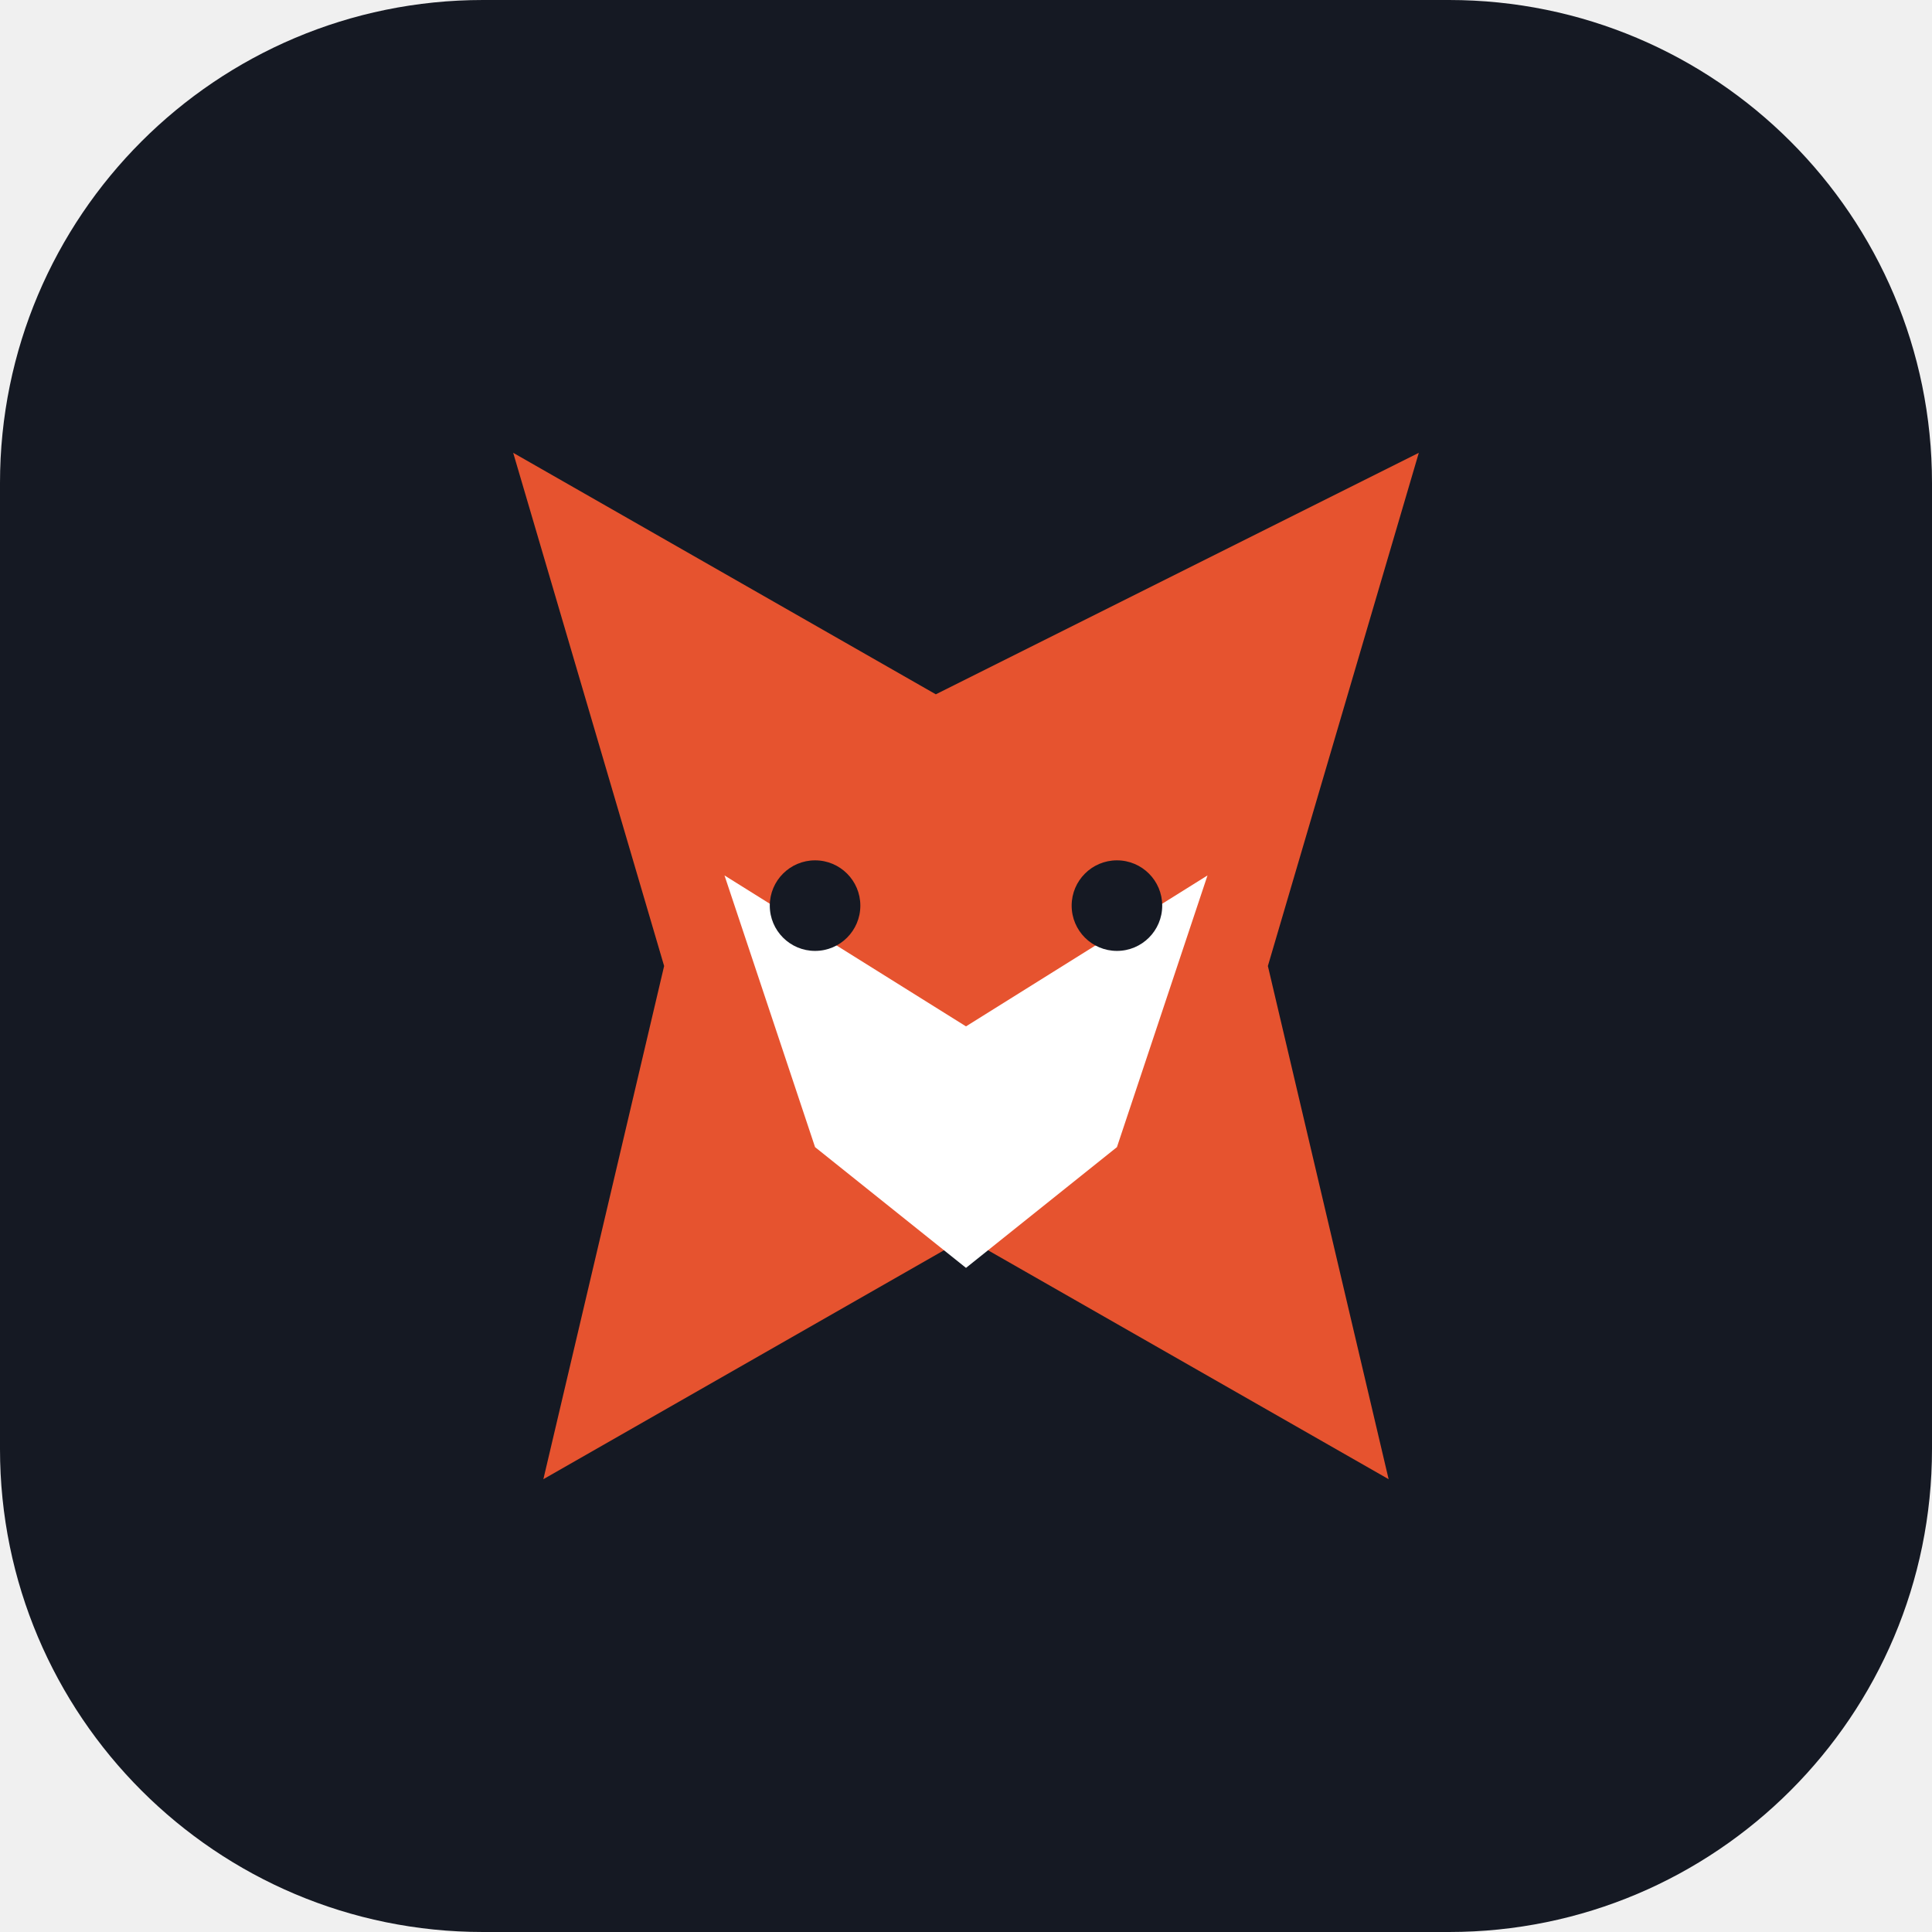
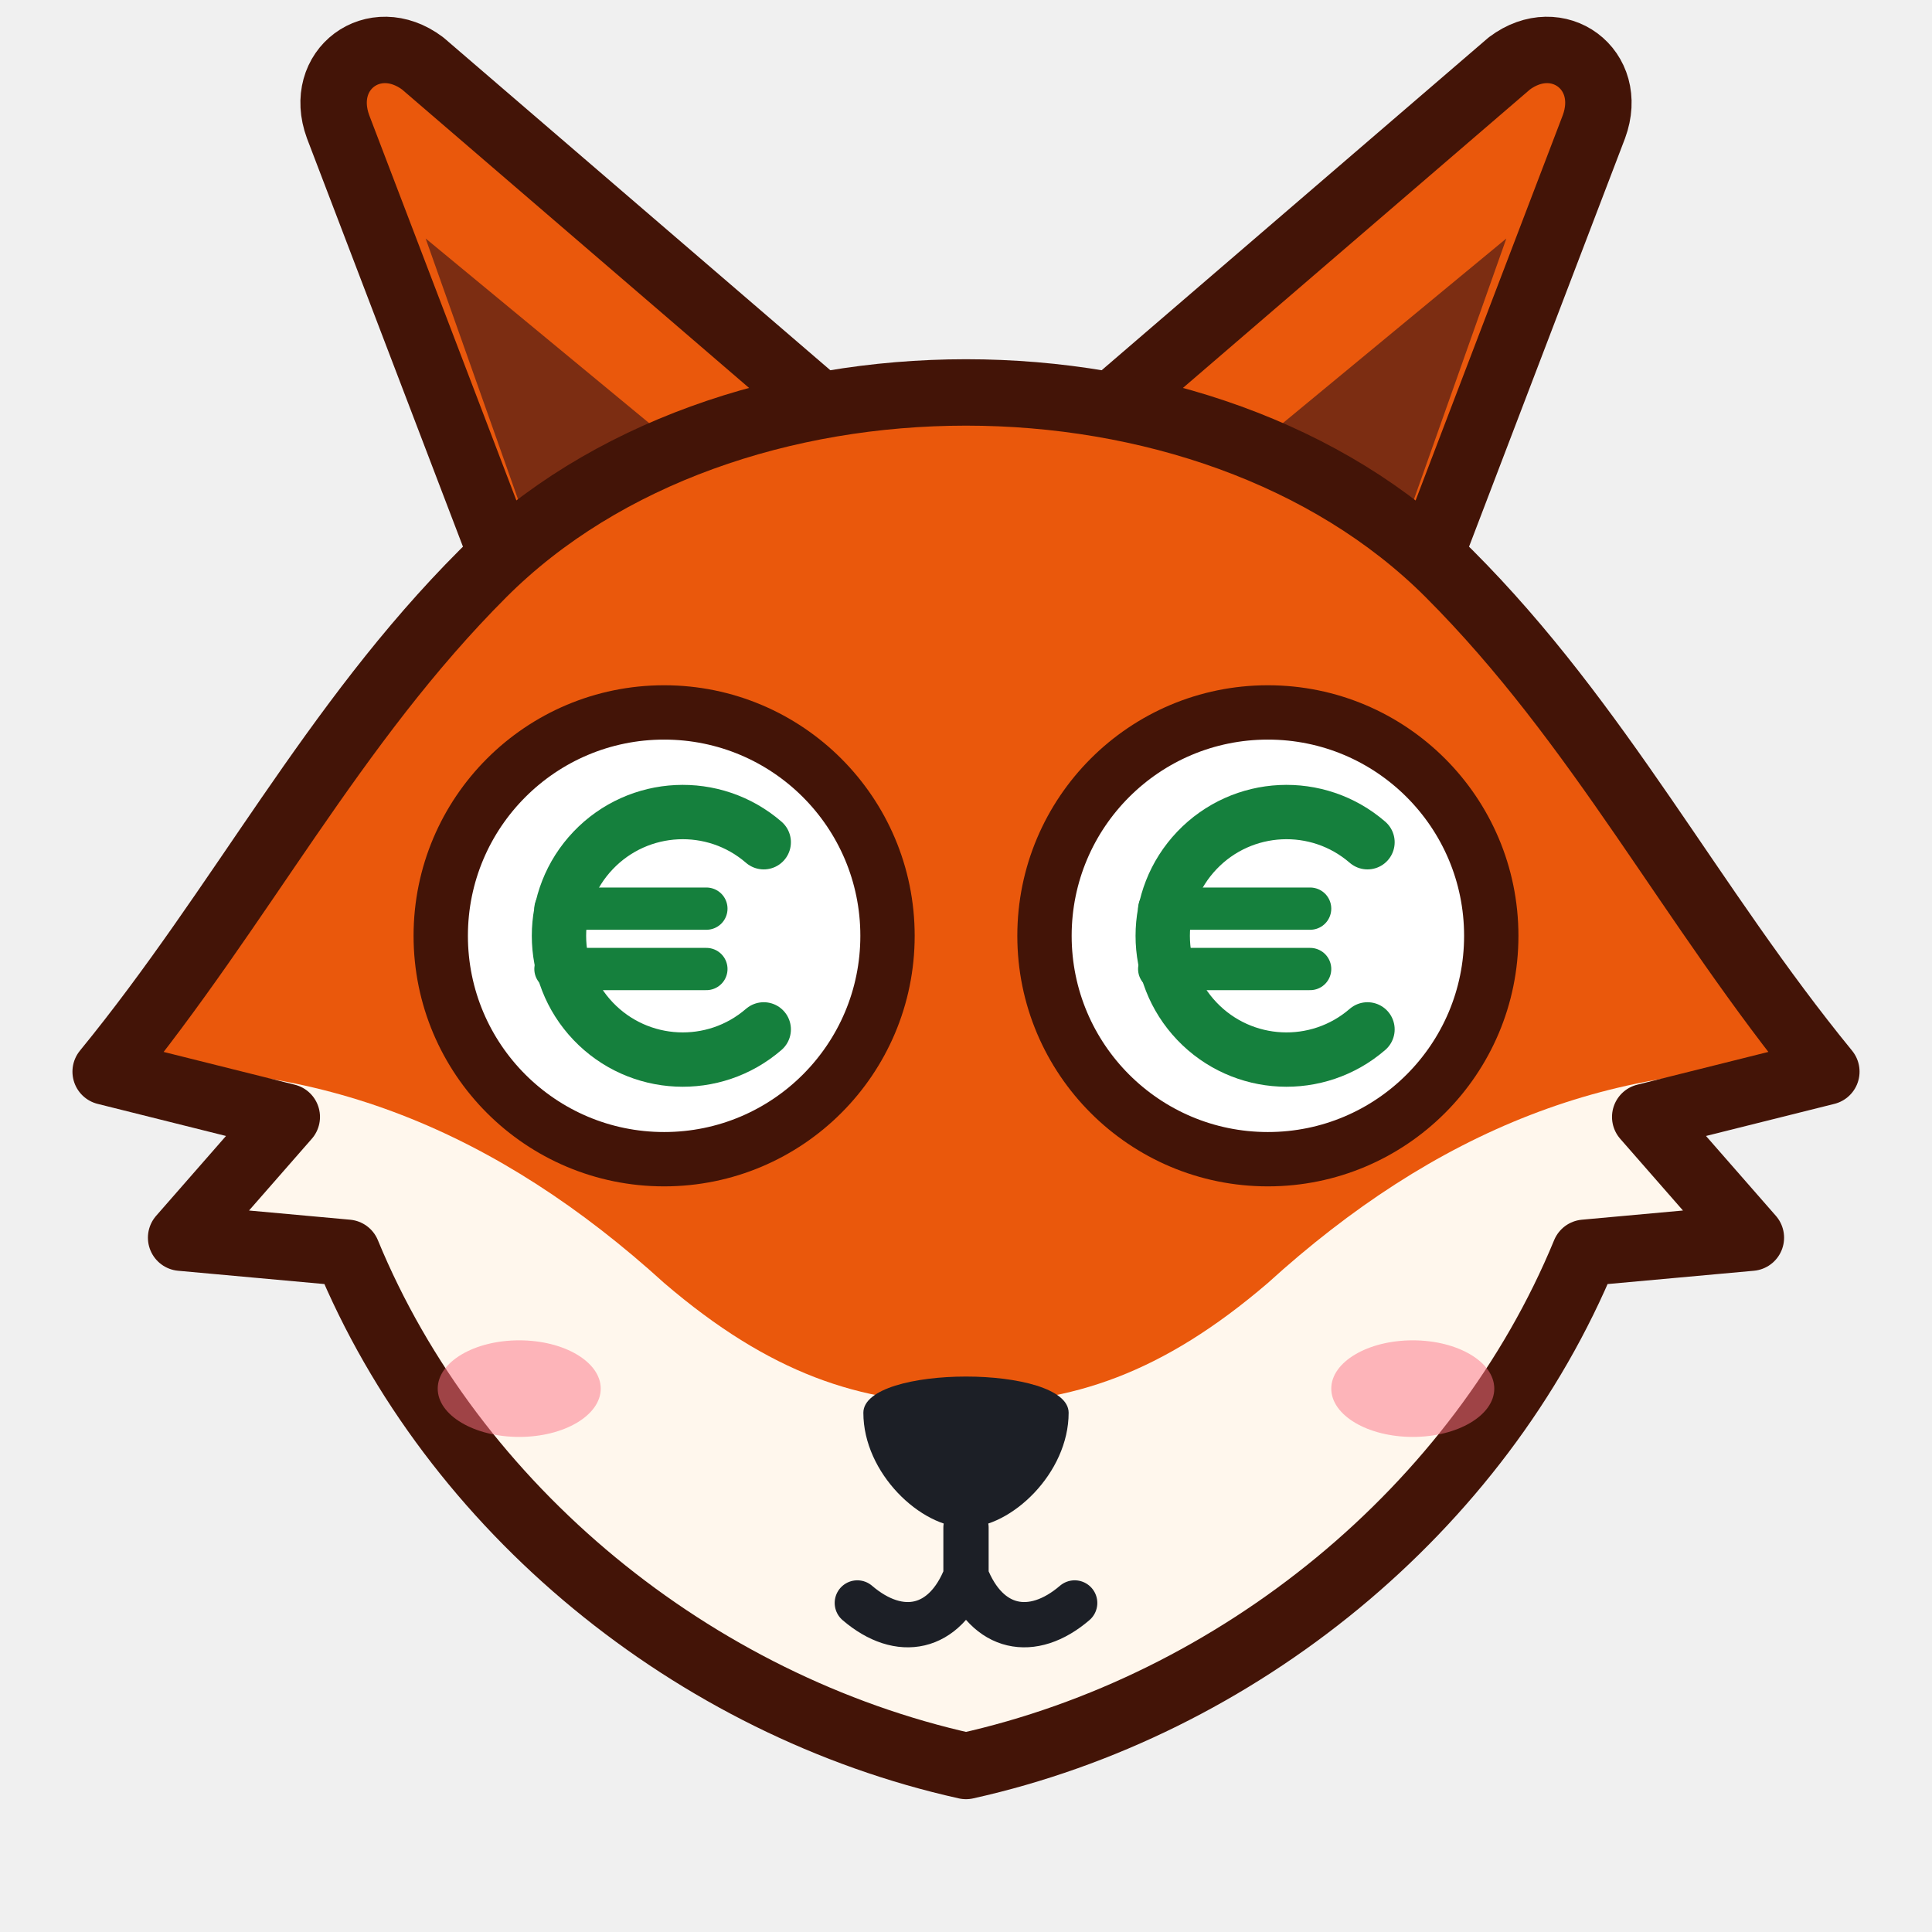
<svg xmlns="http://www.w3.org/2000/svg" viewBox="0 0 64 64">
-   <rect width="64" height="64" rx="16" fill="#151923" />
-   <path fill="#E6532F" d="M17 15 31 23l16-8-5 17 4 17-14-8-14 8 4-17-5-17Z" />
-   <path fill="#fff" d="m24 29 8 5 8-5-3 9-5 4-5-4-3-9Z" />
-   <circle cx="27" cy="30" r="1.5" fill="#151923" />
-   <circle cx="37" cy="30" r="1.5" fill="#151923" />
+   <g fill="#EA580C" stroke="#431407" stroke-width="2.2" stroke-linejoin="round">
+     <path d="M18 22 11.2 4.2c-.7-1.9 1.2-3.3 2.8-2.1L29 15Z" />
+     <path d="M46 22l6.8-17.8c.7-1.9-1.2-3.3-2.8-2.1L35 15Z" />
+   </g>
+   <path fill="#7C2D12" d="m17.5 17.5-3.4-9.6 9.2 7.6Zm29 0 3.4-9.6-9.2 7.6Z" />
+   <path fill="#EA580C" d="M32 13C38 13 44 15 48 19C53 24 56 30 60.5 35.5L54.5 37L58 41L52.5 41.5C49 50 41 56.5 32 58.5C23 56.5 15 50 11.5 41.5L6 41L9.5 37L3.5 35.5C8 30 11 24 16 19C20 15 26 13 32 13Z" />
+   <path fill="#FFF7ED" d="M3.5 35.5C10.5 35 16.5 37.5 22 42.5 25.5 45.5 28.5 46.5 32 46.5S38.5 45.5 42 42.5C47.5 37.5 53.5 35 60.5 35.5L54.5 37 58 41 52.5 41.5C49 50 41 56.5 32 58.5 23 56.5 15 50 11.5 41.5L6 41 9.5 37Z" />
+   <path fill="none" stroke="#431407" stroke-width="2.2" stroke-linejoin="round" d="M32 13C38 13 44 15 48 19C53 24 56 30 60.5 35.5L54.5 37L58 41L52.5 41.5C49 50 41 56.5 32 58.5C23 56.5 15 50 11.5 41.5L6 41L9.5 37L3.5 35.5C8 30 11 24 16 19C20 15 26 13 32 13Z" />
+   <g fill="#FFFFFF" stroke="#431407" stroke-width="1.8">
+     <circle cx="22" cy="31" r="7.4" />
+     <circle cx="42" cy="31" r="7.4" />
+   </g>
+   <g fill="none" stroke="#15803D" stroke-linecap="round">
+     <path stroke-width="1.8" d="M25.3 27.9a4.1 4.1 0 1 0 0 6.2m20-6.2a4.1 4.1 0 1 0 0 6.2" />
+     <path stroke-width="1.4" d="M18.4 30.1h5m-5 2h5m15-2h5m-5 2h5" />
+   </g>
+   <g fill="#FB7185" opacity=".5">
+     <ellipse cx="17.2" cy="46" rx="2.7" ry="1.6" />
+     <ellipse cx="46.8" cy="46" rx="2.7" ry="1.6" />
+   </g>
+   <path fill="#1C1F26" d="M28.6 46.8c0-1.6 6.8-1.6 6.8 0 0 2-1.9 3.8-3.4 3.8s-3.4-1.8-3.4-3.8Z" />
+   <path fill="none" stroke="#1C1F26" stroke-width="1.5" stroke-linecap="round" d="M32 50.6v1.6m-3.6.9c1.4 1.2 2.9.9 3.6-.9.7 1.8 2.2 2.1 3.6.9" />
</svg>
